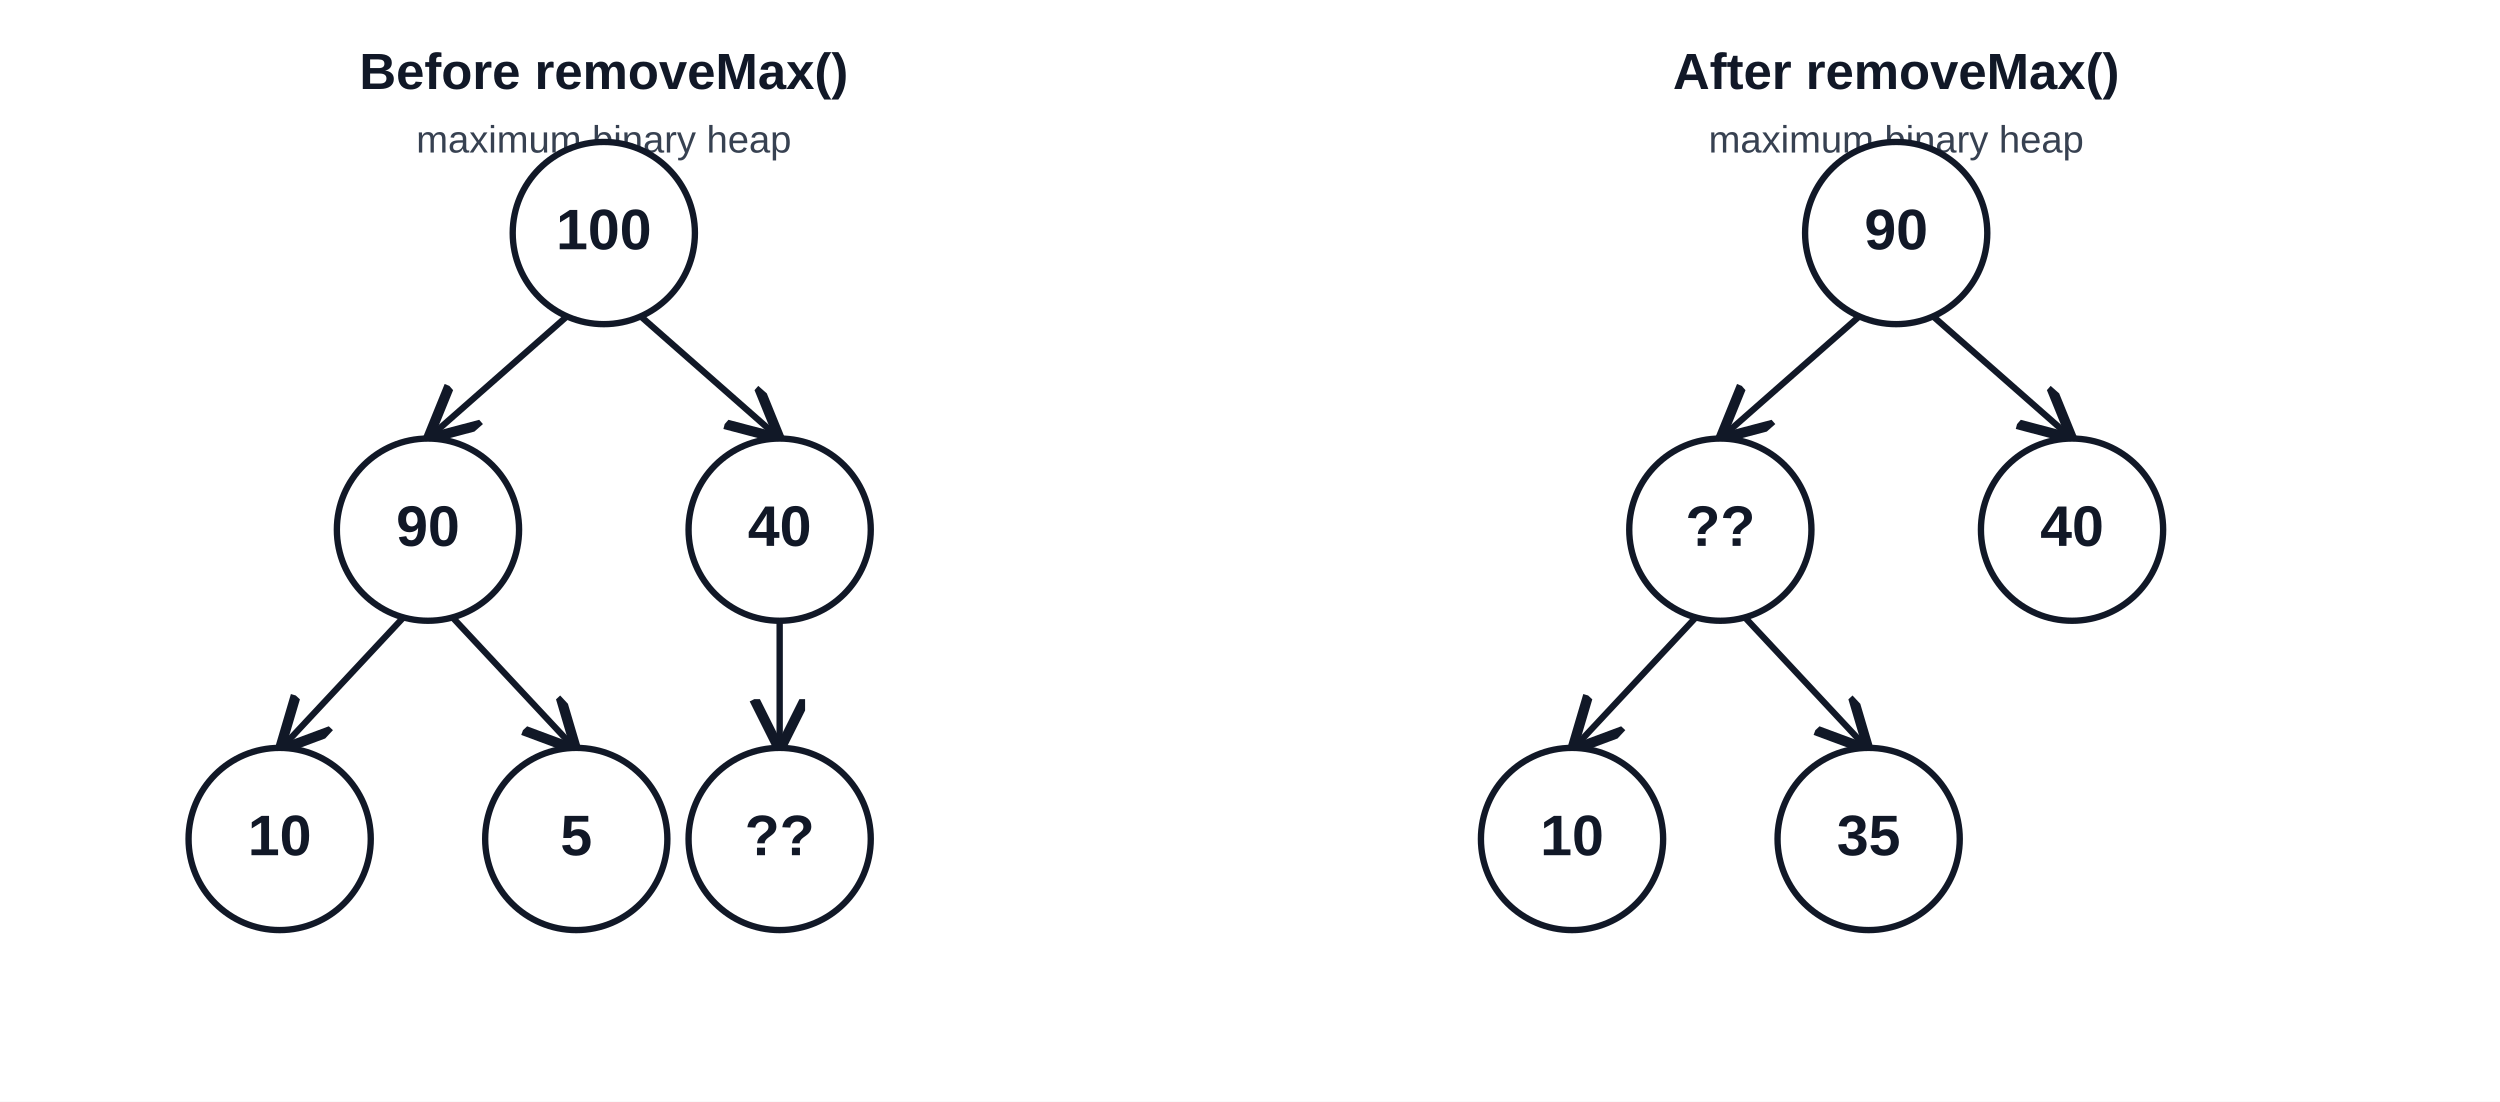
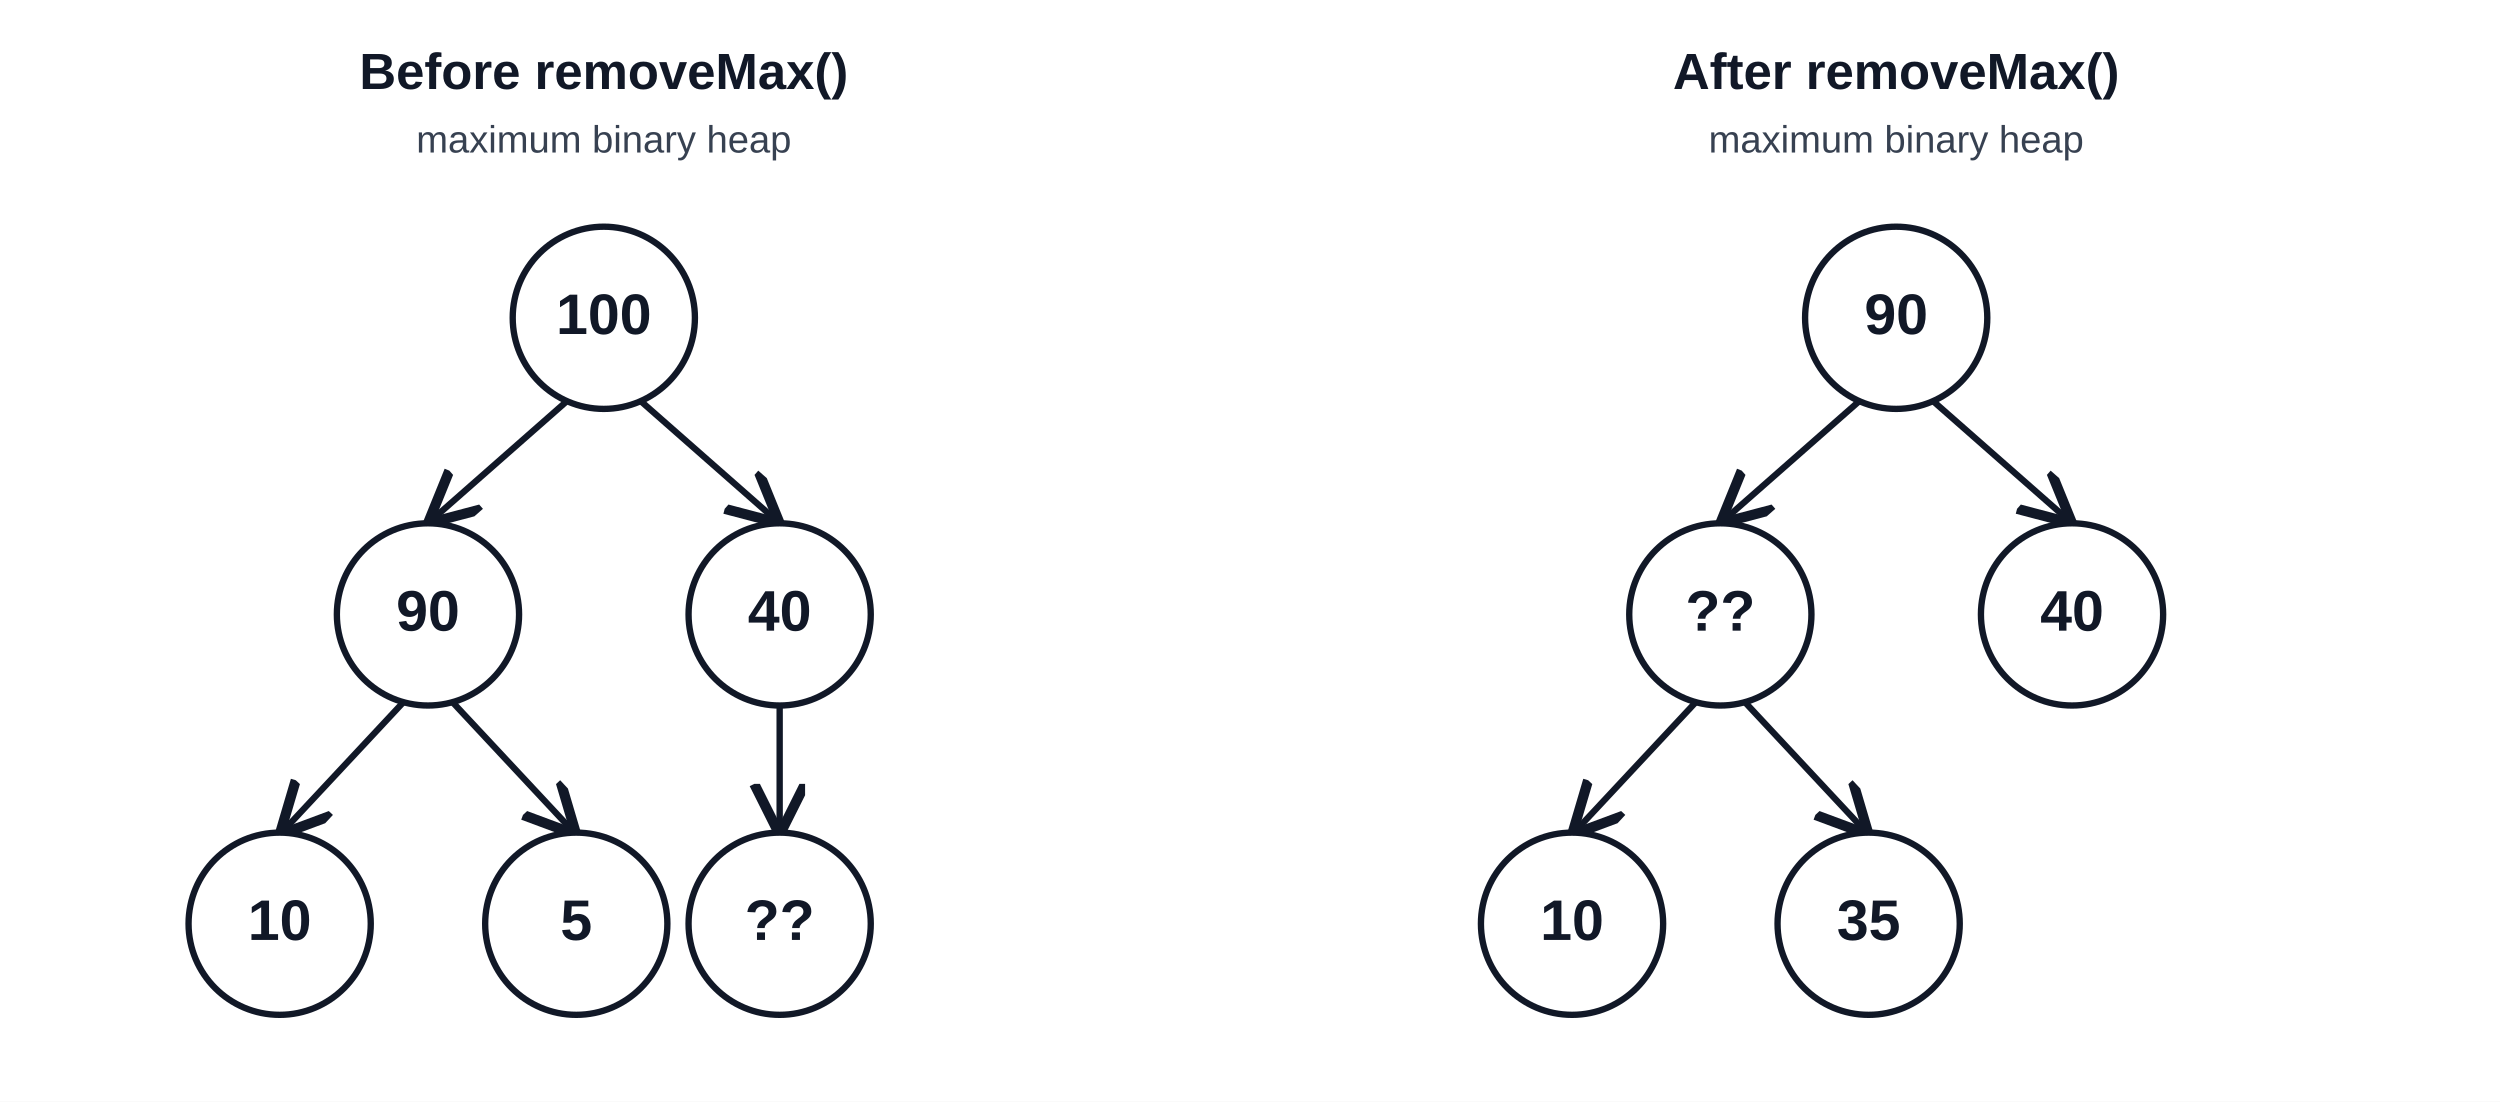
<svg xmlns="http://www.w3.org/2000/svg" role="img" aria-labelledby="title desc" viewBox="0 0 1180 520">
  <defs>
    <marker id="arrow" markerWidth="10" markerHeight="10" refX="8" refY="4" orient="auto" markerUnits="strokeWidth">
      <path d="M0,0 L8,4 L0,8" fill="none" stroke="#111827" stroke-width="1.6" />
    </marker>
    <style>
      .node { fill: #fff; stroke: #111827; stroke-width: 3; }
      .edge { fill: none; stroke: #111827; stroke-width: 3; marker-end: url(#arrow); }
      .value { font: 700 27px Arial, sans-serif; fill: #111827; text-anchor: middle; dominant-baseline: middle; }
      .heading { font: 700 24px Arial, sans-serif; fill: #111827; text-anchor: middle; }
      .caption { font: 18px Arial, sans-serif; fill: #374151; text-anchor: middle; }
    </style>
  </defs>
  <rect width="1180" height="520" fill="#fff" />
  <text x="285" y="42" class="heading">Before removeMax()</text>
  <text x="895" y="42" class="heading">After removeMax()</text>
  <text x="285" y="72" class="caption">maximum binary heap</text>
  <text x="895" y="72" class="caption">maximum binary heap</text>
-   <path class="edge" d="M285 134 L202 207" />
-   <path class="edge" d="M285 134 L368 207" />
-   <path class="edge" d="M202 279 L132 354" />
-   <path class="edge" d="M202 279 L272 354" />
-   <path class="edge" d="M368 279 L368 354" />
-   <circle class="node" cx="285" cy="110" r="43" />
-   <text class="value" x="285" y="110">100</text>
-   <circle class="node" cx="202" cy="250" r="43" />
-   <text class="value" x="202" y="250">90</text>
-   <circle class="node" cx="368" cy="250" r="43" />
-   <text class="value" x="368" y="250">40</text>
-   <circle class="node" cx="132" cy="396" r="43" />
-   <text class="value" x="132" y="396">10</text>
-   <circle class="node" cx="272" cy="396" r="43" />
-   <text class="value" x="272" y="396">5</text>
-   <circle class="node" cx="368" cy="396" r="43" />
-   <text class="value" x="368" y="396">??</text>
-   <path class="edge" d="M895 134 L812 207" />
-   <path class="edge" d="M895 134 L978 207" />
-   <path class="edge" d="M812 279 L742 354" />
-   <path class="edge" d="M812 279 L882 354" />
-   <circle class="node" cx="895" cy="110" r="43" />
-   <text class="value" x="895" y="110">90</text>
-   <circle class="node" cx="812" cy="250" r="43" />
-   <text class="value" x="812" y="250">??</text>
-   <circle class="node" cx="978" cy="250" r="43" />
-   <text class="value" x="978" y="250">40</text>
-   <circle class="node" cx="742" cy="396" r="43" />
-   <text class="value" x="742" y="396">10</text>
-   <circle class="node" cx="882" cy="396" r="43" />
-   <text class="value" x="882" y="396">35</text>
+   <path class="edge" d="M285 174 L202 247" />
+   <path class="edge" d="M285 174 L368 247" />
+   <path class="edge" d="M202 319 L132 394" />
+   <path class="edge" d="M202 319 L272 394" />
+   <path class="edge" d="M368 319 L368 394" />
+   <circle class="node" cx="285" cy="150" r="43" />
+   <text class="value" x="285" y="150">100</text>
+   <circle class="node" cx="202" cy="290" r="43" />
+   <text class="value" x="202" y="290">90</text>
+   <circle class="node" cx="368" cy="290" r="43" />
+   <text class="value" x="368" y="290">40</text>
+   <circle class="node" cx="132" cy="436" r="43" />
+   <text class="value" x="132" y="436">10</text>
+   <circle class="node" cx="272" cy="436" r="43" />
+   <text class="value" x="272" y="436">5</text>
+   <circle class="node" cx="368" cy="436" r="43" />
+   <text class="value" x="368" y="436">??</text>
+   <path class="edge" d="M895 174 L812 247" />
+   <path class="edge" d="M895 174 L978 247" />
+   <path class="edge" d="M812 319 L742 394" />
+   <path class="edge" d="M812 319 L882 394" />
+   <circle class="node" cx="895" cy="150" r="43" />
+   <text class="value" x="895" y="150">90</text>
+   <circle class="node" cx="812" cy="290" r="43" />
+   <text class="value" x="812" y="290">??</text>
+   <circle class="node" cx="978" cy="290" r="43" />
+   <text class="value" x="978" y="290">40</text>
+   <circle class="node" cx="742" cy="436" r="43" />
+   <text class="value" x="742" y="436">10</text>
+   <circle class="node" cx="882" cy="436" r="43" />
+   <text class="value" x="882" y="436">35</text>
</svg>
